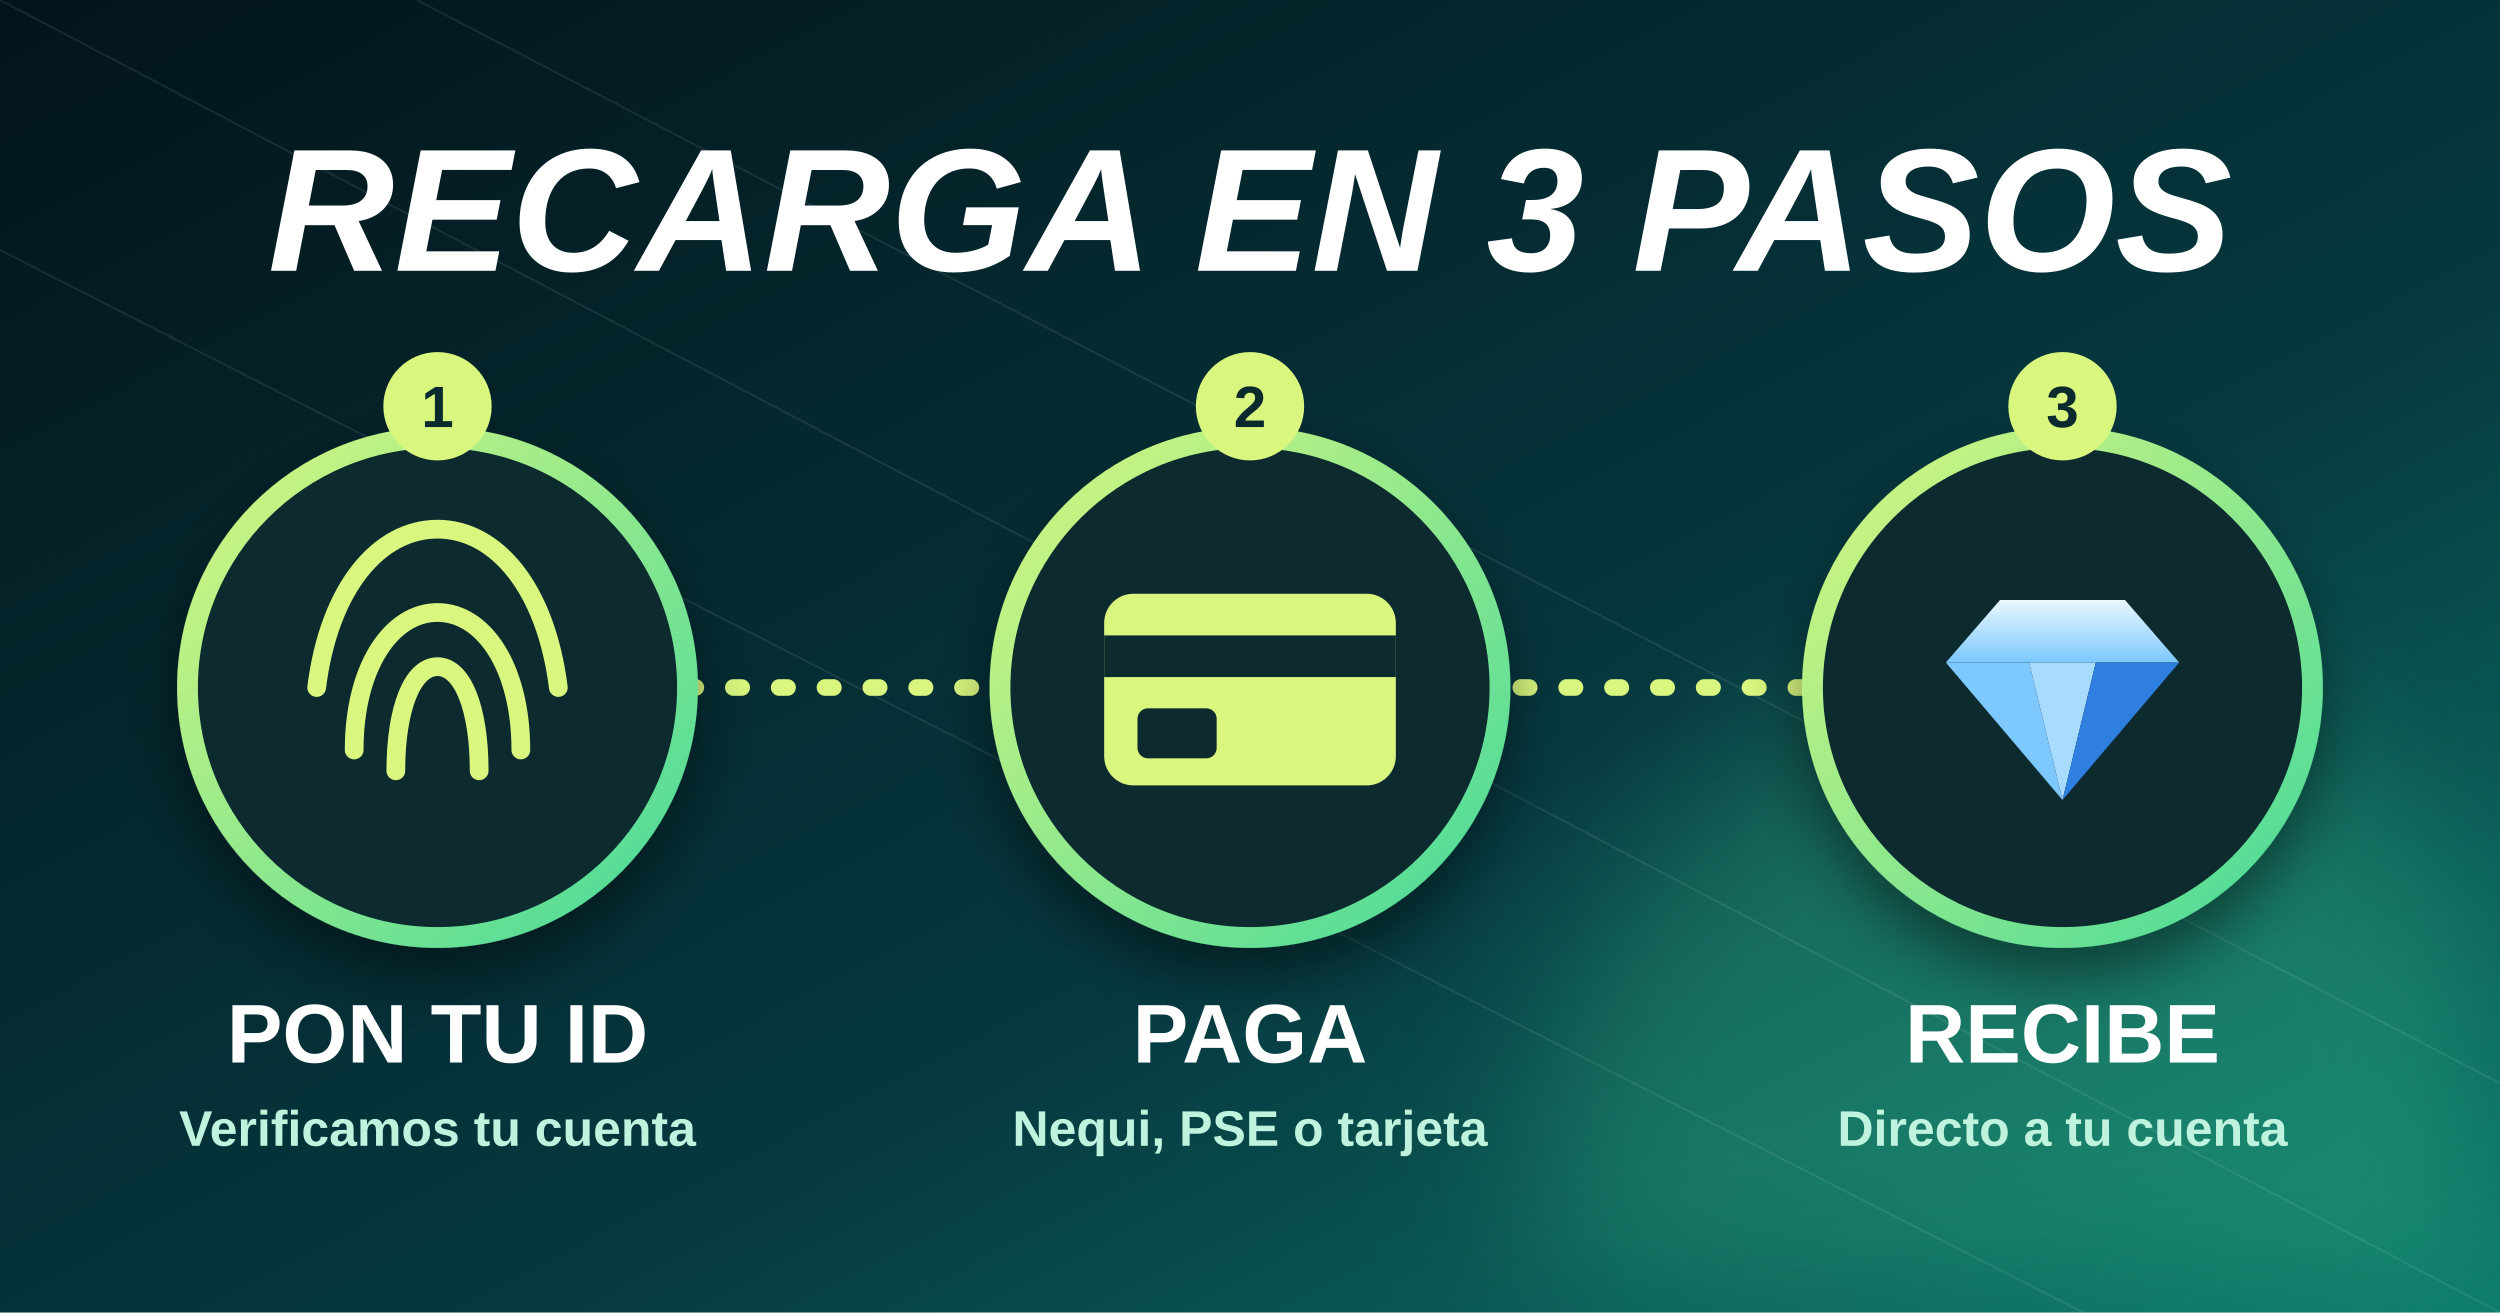
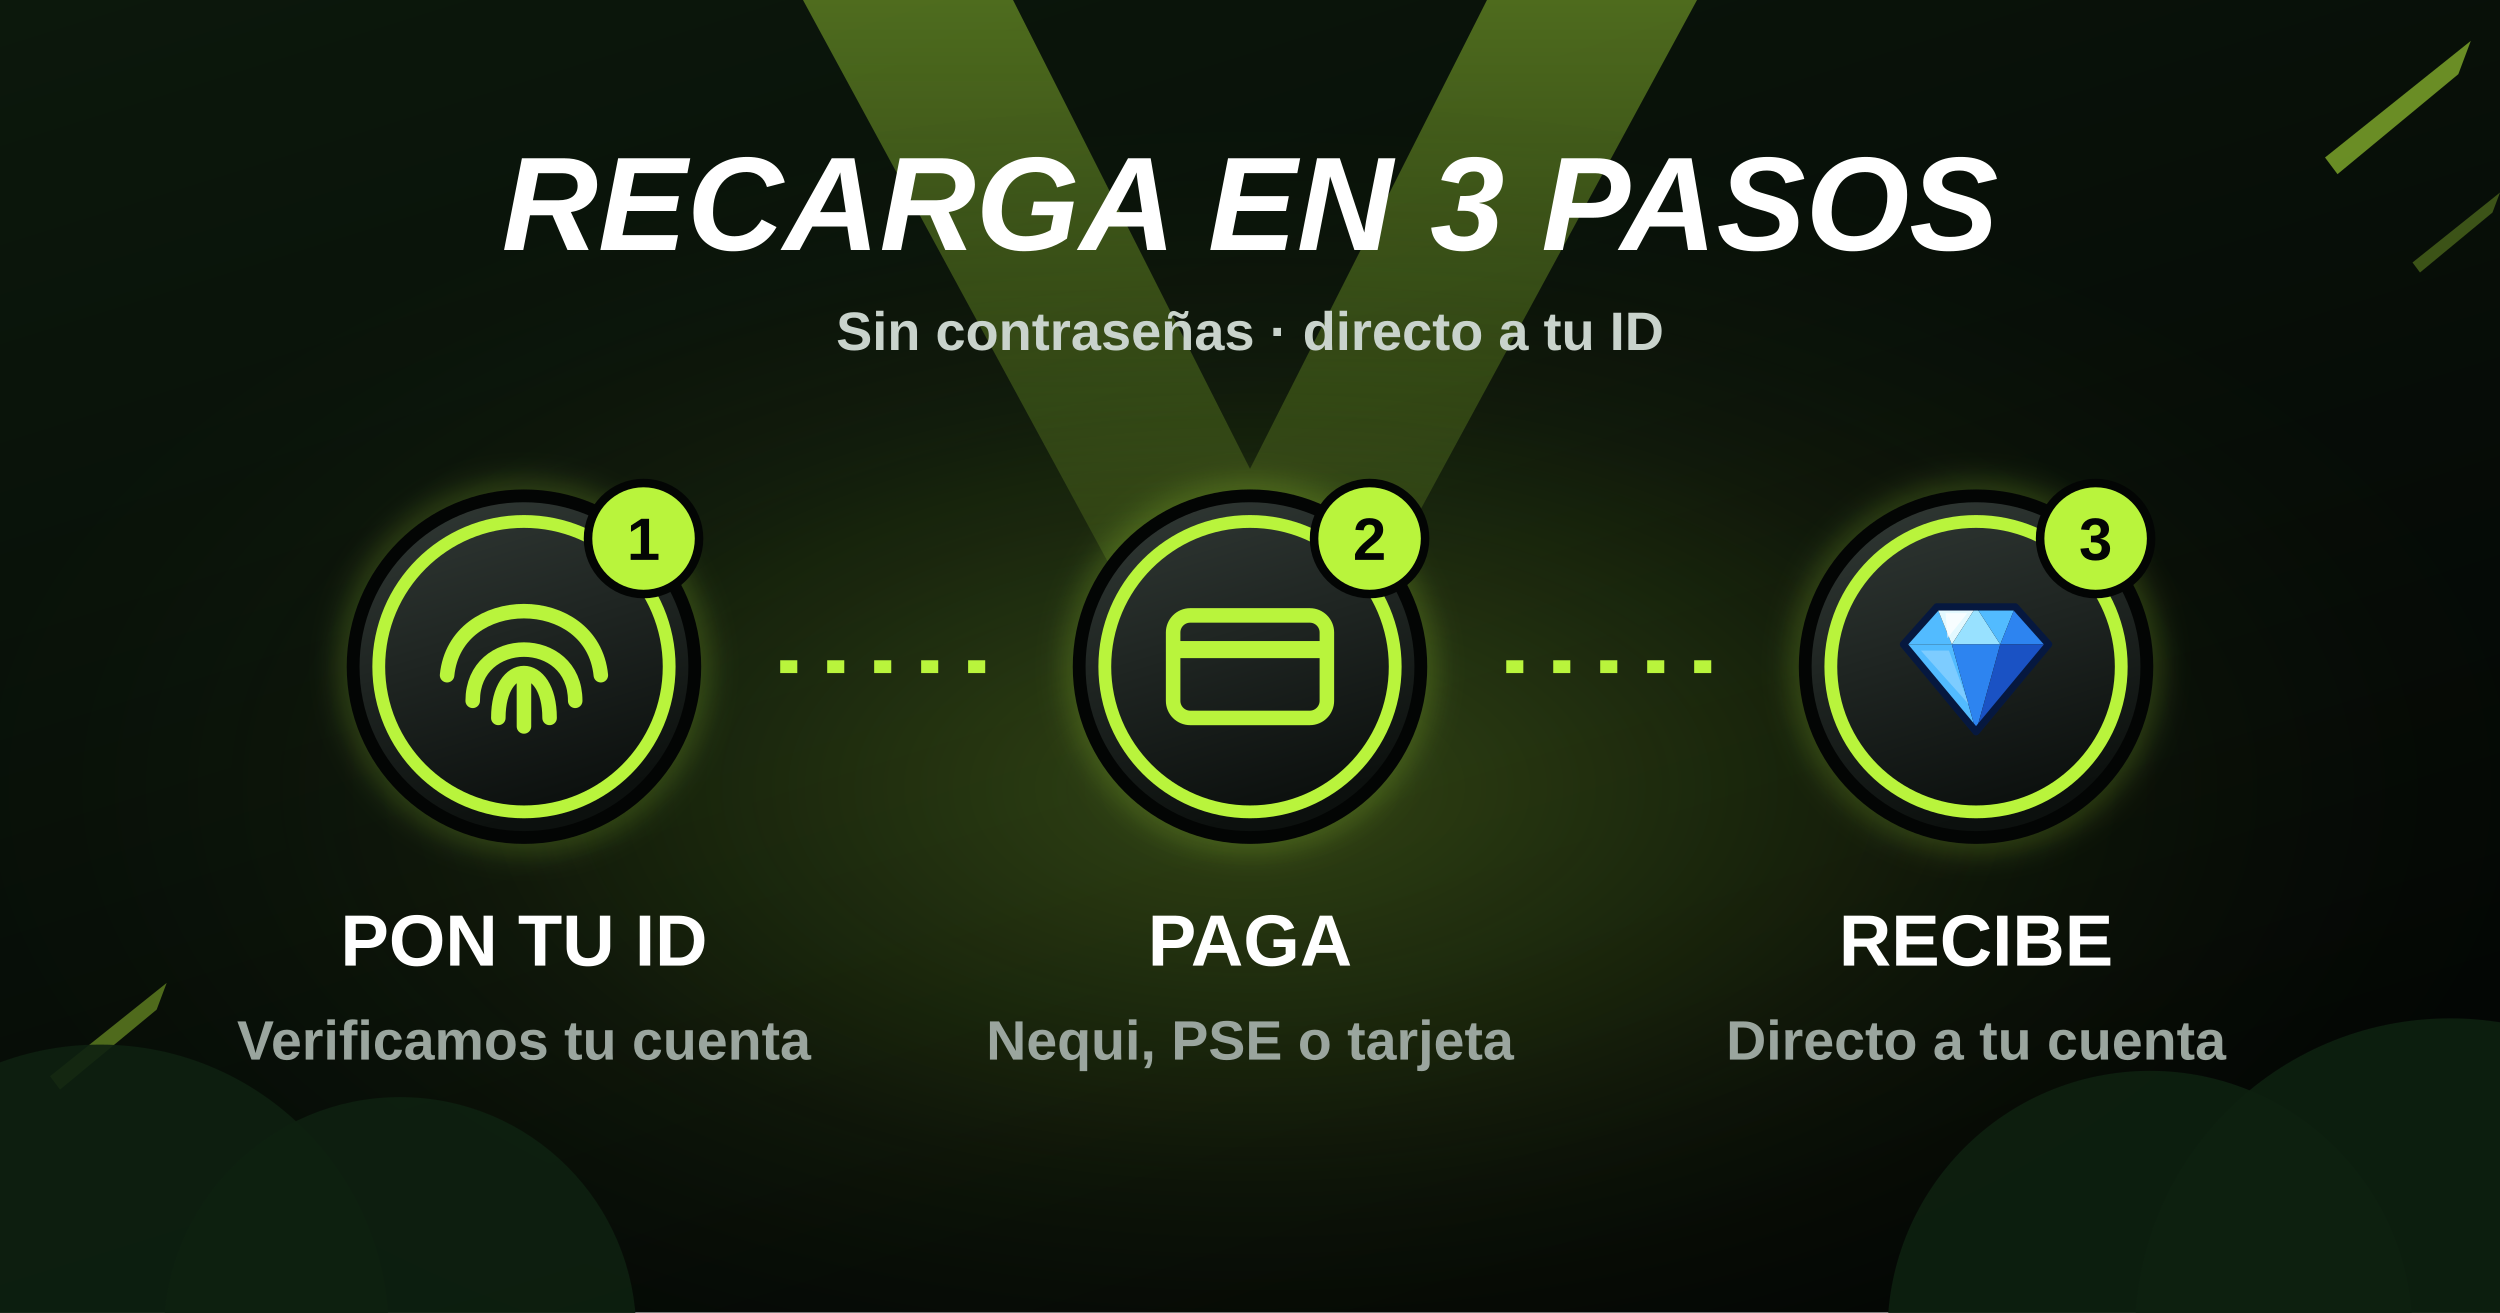
<svg xmlns="http://www.w3.org/2000/svg" viewBox="0 0 1200 630" width="1200" height="630">
  <defs>
-     <linearGradient id="bg" x1="0" y1="0" x2="1" y2="1">
-       <stop offset="0" stop-color="#03141a" />
-       <stop offset="0.6" stop-color="#06383f" />
-       <stop offset="1" stop-color="#0c7a6a" />
+     <linearGradient id="bg" x1="0" y1="0" x2="0.6" y2="1">
+       <stop offset="0" stop-color="#0c180c" />
+       <stop offset="1" stop-color="#030604" />
    </linearGradient>
-     <linearGradient id="ring" x1="0" y1="0" x2="1" y2="1">
-       <stop offset="0" stop-color="#d9f77f" />
-       <stop offset="1" stop-color="#45d99b" />
+     <linearGradient id="v" x1="0" y1="0" x2="0" y2="1">
+       <stop offset="0" stop-color="#b9f43c" stop-opacity=".4" />
+       <stop offset="1" stop-color="#b9f43c" stop-opacity=".03" />
    </linearGradient>
-     <linearGradient id="gt" x1="0" y1="0" x2="0" y2="1">
-       <stop offset="0" stop-color="#eaf7ff" />
-       <stop offset="1" stop-color="#7cc8ff" />
+     <radialGradient id="glow" cx="0.5" cy="0.6" r="0.55">
+       <stop offset="0" stop-color="#b9f43c" stop-opacity=".24" />
+       <stop offset=".55" stop-color="#b9f43c" stop-opacity=".05" />
+       <stop offset="1" stop-color="#000" stop-opacity="0" />
+     </radialGradient>
+     <radialGradient id="gemglow">
+       <stop offset="0" stop-color="#4fc3ff" stop-opacity=".5" />
+       <stop offset="1" stop-color="#4fc3ff" stop-opacity="0" />
+     </radialGradient>
+     <linearGradient id="dark" x1="0" y1="0" x2="0.3" y2="1">
+       <stop offset="0" stop-color="#323a36" />
+       <stop offset="1" stop-color="#0c100e" />
    </linearGradient>
-     <filter id="glow" x="-50%" y="-50%" width="200%" height="200%">
-       <feGaussianBlur stdDeviation="40" />
+     <linearGradient id="lid" x1="0" y1="0" x2="0" y2="1">
+       <stop offset="0" stop-color="#47524c" />
+       <stop offset="1" stop-color="#1b221e" />
+     </linearGradient>
+     <filter id="soft" x="-50%" y="-50%" width="200%" height="200%">
+       <feGaussianBlur stdDeviation="3" />
    </filter>
-     <filter id="shadow" x="-30%" y="-30%" width="160%" height="170%">
-       <feDropShadow dx="0" dy="14" stdDeviation="14" flood-color="#000" flood-opacity=".45" />
-     </filter>
+     <path id="spark" d="M0 -10L2.2 -2.2L10 0L2.2 2.2L0 10L-2.2 2.2L-10 0L-2.2 -2.2Z" fill="#fff" />
  </defs>
  <rect width="1200" height="630" fill="url(#bg)" />
-   <circle cx="980" cy="560" r="240" fill="#45d99b" opacity=".25" filter="url(#glow)" />
-   <g opacity=".08" stroke="#fff">
-     <path d="M0 0 L1200 630" />
-     <path d="M200 0 L1200 520" />
-     <path d="M0 120 L1000 630" />
-   </g>
-   <text x="600" y="130" text-anchor="middle" font-family="Arial Black, Impact, Arial, sans-serif" font-weight="900" font-style="italic" font-size="84" fill="#fff">RECARGA EN 3 PASOS</text>
-   <path d="M330 330 H470 M730 330 H870" stroke="#d9f77f" stroke-width="8" stroke-dasharray="4 18" stroke-linecap="round" />
-   <g filter="url(#shadow)">
-     <circle cx="210" cy="330" r="120" fill="#0b2a2e" stroke="url(#ring)" stroke-width="10" />
-     <g fill="none" stroke="#d9f77f" stroke-width="9" stroke-linecap="round">
-       <path d="M170 360c0-40 18-66 40-66s40 26 40 66" />
-       <path d="M190 370c0-30 8-50 20-50s20 20 20 50" />
-       <path d="M152 330c6-48 30-76 58-76s52 28 58 76" />
+   <path d="M380 -10H481.2L600 225.06L718.8 -10H820L617.6 363H582.4Z" fill="url(#v)" />
+   <rect width="1200" height="630" fill="url(#glow)" />
+   <path d="M1116 75.6L1186 19.6L1180 35.6L1122 83.6Z" fill="#b9f43c" opacity="0.55" />
+   <path d="M1158 126L1200 92.4L1196.4 102L1161.6 130.8Z" fill="#b9f43c" opacity="0.3" />
+   <path d="M24 516.6L80 471.8L75.2 484.6L28.8 523Z" fill="#b9f43c" opacity="0.4" />
+   <circle cx="48" cy="640" r="138.6" fill="#0d200f" opacity=".9" />
+   <circle cx="192" cy="640" r="113.4" fill="#0d200f" opacity=".9" />
+   <circle cx="1032" cy="640" r="126" fill="#0d200f" opacity=".9" />
+   <circle cx="1176" cy="640" r="151.2" fill="#0d200f" opacity=".9" />
+   <g transform="translate(0 0) scale(1)" />
+   <text text-anchor="middle" x="600" y="120" font-family="Arial Black, Arial, Helvetica, sans-serif" font-weight="900" font-style="italic" font-size="64" fill="#fff">RECARGA EN 3 PASOS</text>
+   <text x="600" y="168" font-family="Arial, Helvetica, sans-serif" font-weight="700" font-size="26" fill="#c9d3cc" text-anchor="middle">Sin contraseñas · directo a tu ID</text>
+   <g transform="translate(600 320) scale(2.05)">
+     <path d="M-110 0H-60M60 0H110" stroke="#b9f43c" stroke-width="3" stroke-dasharray="4 7" />
+     <g transform="translate(-170 0)">
+       <circle r="44" fill="#b9f43c" opacity=".18" filter="url(#soft)" />
+       <circle r="40" fill="url(#dark)" stroke="#030504" stroke-width="3" />
+       <circle r="34" fill="none" stroke="#b9f43c" stroke-width="3" />
+       <path d="M-12 8C-12 -8 12 -8 12 8M-6 12C-6 -2 6 -2 6 12M-18 2C-16 -18 16 -18 18 2M0 4V14" fill="none" stroke="#b9f43c" stroke-width="3.4" stroke-linecap="round" />
+       <circle cx="28" cy="-30" r="13" fill="#b9f43c" stroke="#030504" stroke-width="2" />
+       <text x="28" y="-25" font-family="Arial Black, Arial, Helvetica, sans-serif" font-weight="900" font-size="14" fill="#030504" text-anchor="middle">1</text>
+       <text y="70" font-family="Arial Black, Arial, Helvetica, sans-serif" font-weight="900" font-size="17" fill="#fff" text-anchor="middle">PON TU ID</text>
+       <text y="92" font-family="Arial, Helvetica, sans-serif" font-weight="700" font-size="13" fill="#9aa59e" text-anchor="middle">Verificamos tu cuenta</text>
    </g>
-     <circle cx="600" cy="330" r="120" fill="#0b2a2e" stroke="url(#ring)" stroke-width="10" />
-     <rect x="530" y="285" rx="14" width="140" height="92" fill="#d9f77f" />
-     <rect x="530" y="305" width="140" height="20" fill="#0b2a2e" />
-     <rect x="546" y="340" rx="5" width="38" height="24" fill="#0b2a2e" />
-     <circle cx="990" cy="330" r="120" fill="#0b2a2e" stroke="url(#ring)" stroke-width="10" />
-     <g transform="translate(930 280) scale(1)">
-       <path d="M30 8h60l26 30H4L30 8Z" fill="url(#gt)" />
-       <path d="M4 38h40l16 66L4 38Z" fill="#7cc8ff" />
-       <path d="M44 38h32l-16 66-16-66Z" fill="#a8dcff" />
-       <path d="M76 38h40L60 104l16-66Z" fill="#2f7fe0" />
+     <g transform="translate(0 0)">
+       <circle r="44" fill="#b9f43c" opacity=".18" filter="url(#soft)" />
+       <circle r="40" fill="url(#dark)" stroke="#030504" stroke-width="3" />
+       <circle r="34" fill="none" stroke="#b9f43c" stroke-width="3" />
+       <rect x="-18" y="-12" width="36" height="24" rx="4" fill="none" stroke="#b9f43c" stroke-width="3.4" />
+       <path d="M-18 -4H18" stroke="#b9f43c" stroke-width="4" />
+       <circle cx="28" cy="-30" r="13" fill="#b9f43c" stroke="#030504" stroke-width="2" />
+       <text x="28" y="-25" font-family="Arial Black, Arial, Helvetica, sans-serif" font-weight="900" font-size="14" fill="#030504" text-anchor="middle">2</text>
+       <text y="70" font-family="Arial Black, Arial, Helvetica, sans-serif" font-weight="900" font-size="17" fill="#fff" text-anchor="middle">PAGA</text>
+       <text y="92" font-family="Arial, Helvetica, sans-serif" font-weight="700" font-size="13" fill="#9aa59e" text-anchor="middle">Nequi, PSE o tarjeta</text>
+     </g>
+     <g transform="translate(170 0)">
+       <circle r="44" fill="#b9f43c" opacity=".18" filter="url(#soft)" />
+       <circle r="40" fill="url(#dark)" stroke="#030504" stroke-width="3" />
+       <circle r="34" fill="none" stroke="#b9f43c" stroke-width="3" />
+       <g transform="rotate(0 0 0.62)" stroke-linejoin="round">
+         <path d="M-9.18 -14L-17 -5.228L-5.667 -5.228Z" fill="#52bbff" />
+         <path d="M-9.18 -14L0 -14L-5.667 -5.228Z" fill="#e3f9ff" />
+         <path d="M0 -14L-5.667 -5.228L5.667 -5.228Z" fill="#98e1ff" />
+         <path d="M0 -14L9.18 -14L5.667 -5.228Z" fill="#52bbff" />
+         <path d="M9.18 -14L17 -5.228L5.667 -5.228Z" fill="#2d84f0" />
+         <path d="M-17 -5.228L-5.667 -5.228L0 15.24Z" fill="#52bbff" />
+         <path d="M-5.667 -5.228L5.667 -5.228L0 15.24Z" fill="#2d84f0" />
+         <path d="M5.667 -5.228L17 -5.228L0 15.24Z" fill="#1a52c4" />
+         <path d="M-7.14 -12.538L-2.04 -12.538L-6.687 -6.69Z" fill="#fff" opacity=".7" />
+         <path d="M-12.92 -3.766L-6.347 -3.766L-1.7 8.807Z" fill="#fff" opacity=".25" />
+         <path d="M-9.18 -14H9.18L17 -5.228L0 15.24L-17 -5.228Z" fill="none" stroke="#06183f" stroke-width="1.7" />
+       </g>
+       <circle cx="28" cy="-30" r="13" fill="#b9f43c" stroke="#030504" stroke-width="2" />
+       <text x="28" y="-25" font-family="Arial Black, Arial, Helvetica, sans-serif" font-weight="900" font-size="14" fill="#030504" text-anchor="middle">3</text>
+       <text y="70" font-family="Arial Black, Arial, Helvetica, sans-serif" font-weight="900" font-size="17" fill="#fff" text-anchor="middle">RECIBE</text>
+       <text y="92" font-family="Arial, Helvetica, sans-serif" font-weight="700" font-size="13" fill="#9aa59e" text-anchor="middle">Directo a tu cuenta</text>
    </g>
  </g>
-   <g font-family="Arial Black, Arial, sans-serif" font-weight="900" fill="#fff" text-anchor="middle">
-     <circle cx="210" cy="195" r="26" fill="#d9f77f" />
-     <text x="210" y="205" font-size="28" fill="#0b2a2e">1</text>
-     <circle cx="600" cy="195" r="26" fill="#d9f77f" />
-     <text x="600" y="205" font-size="28" fill="#0b2a2e">2</text>
-     <circle cx="990" cy="195" r="26" fill="#d9f77f" />
-     <text x="990" y="205" font-size="28" fill="#0b2a2e">3</text>
-     <text x="210" y="510" font-size="40">PON TU ID</text>
-     <text x="600" y="510" font-size="40">PAGA</text>
-     <text x="990" y="510" font-size="40">RECIBE</text>
-   </g>
-   <g font-family="Arial, Helvetica, sans-serif" font-weight="700" font-size="24" fill="#bff3dd" text-anchor="middle">
-     <text x="210" y="550">Verificamos tu cuenta</text>
-     <text x="600" y="550">Nequi, PSE o tarjeta</text>
-     <text x="990" y="550">Directo a tu cuenta</text>
-   </g>
</svg>
